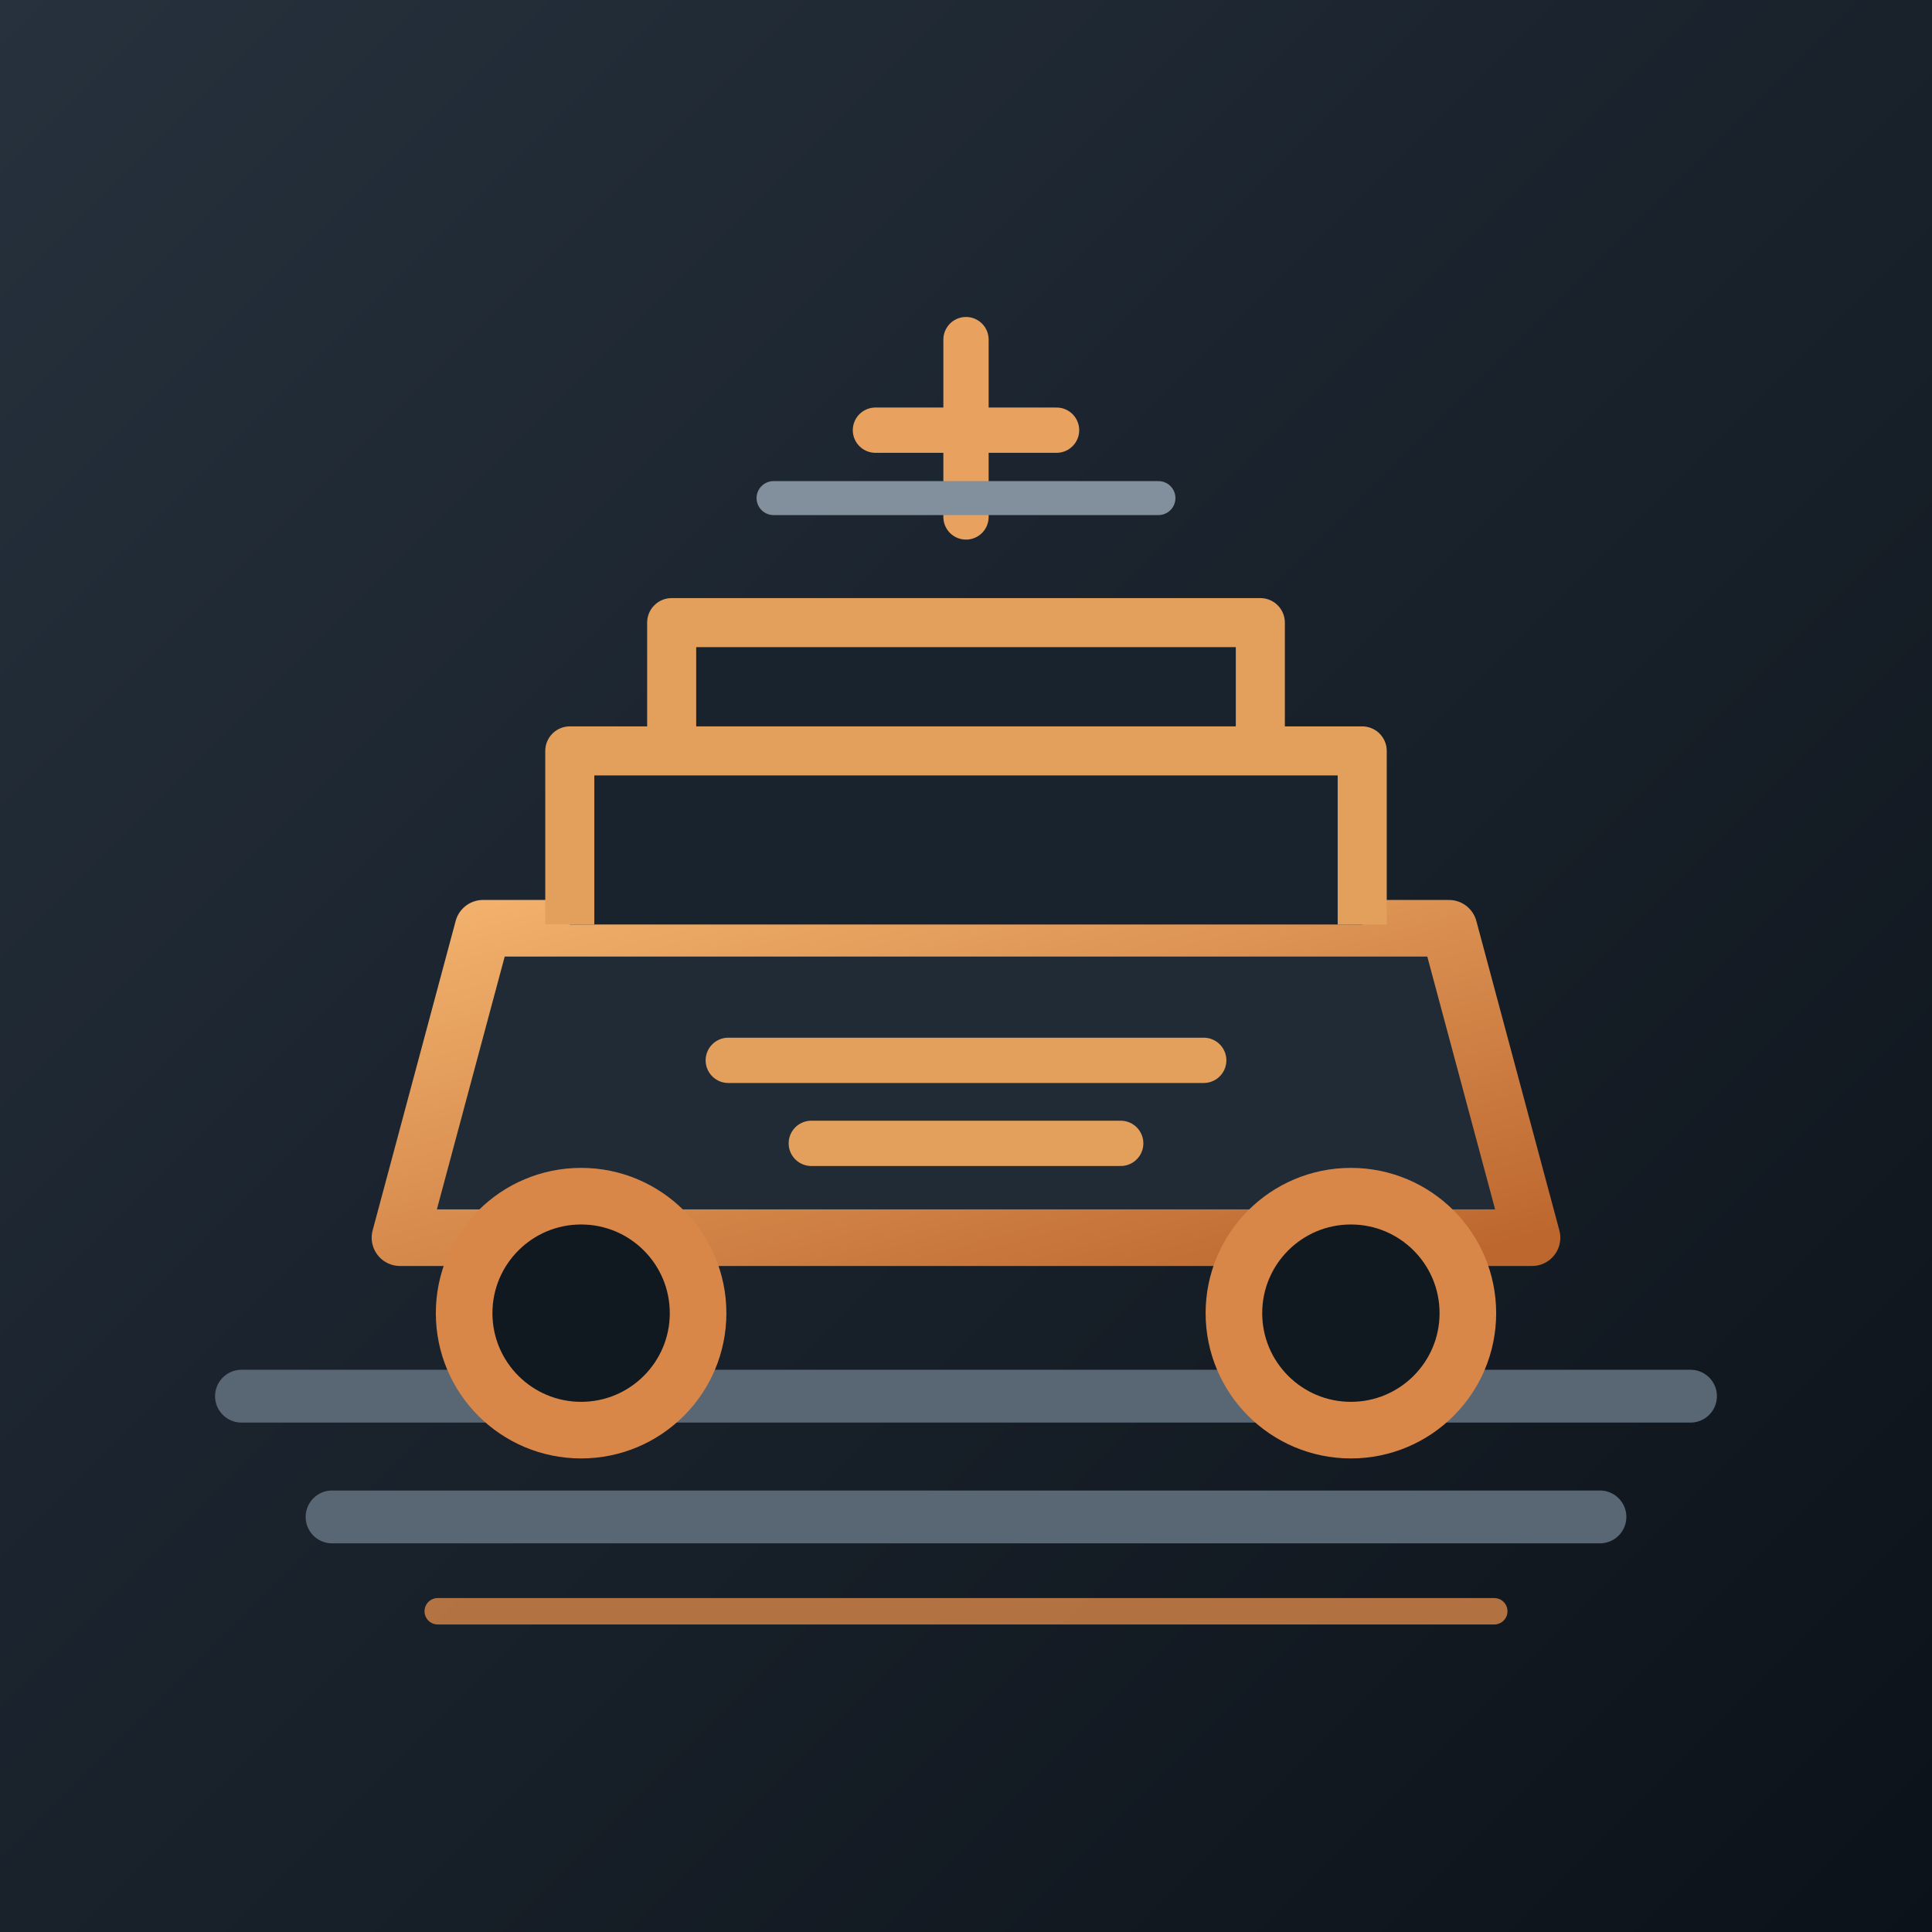
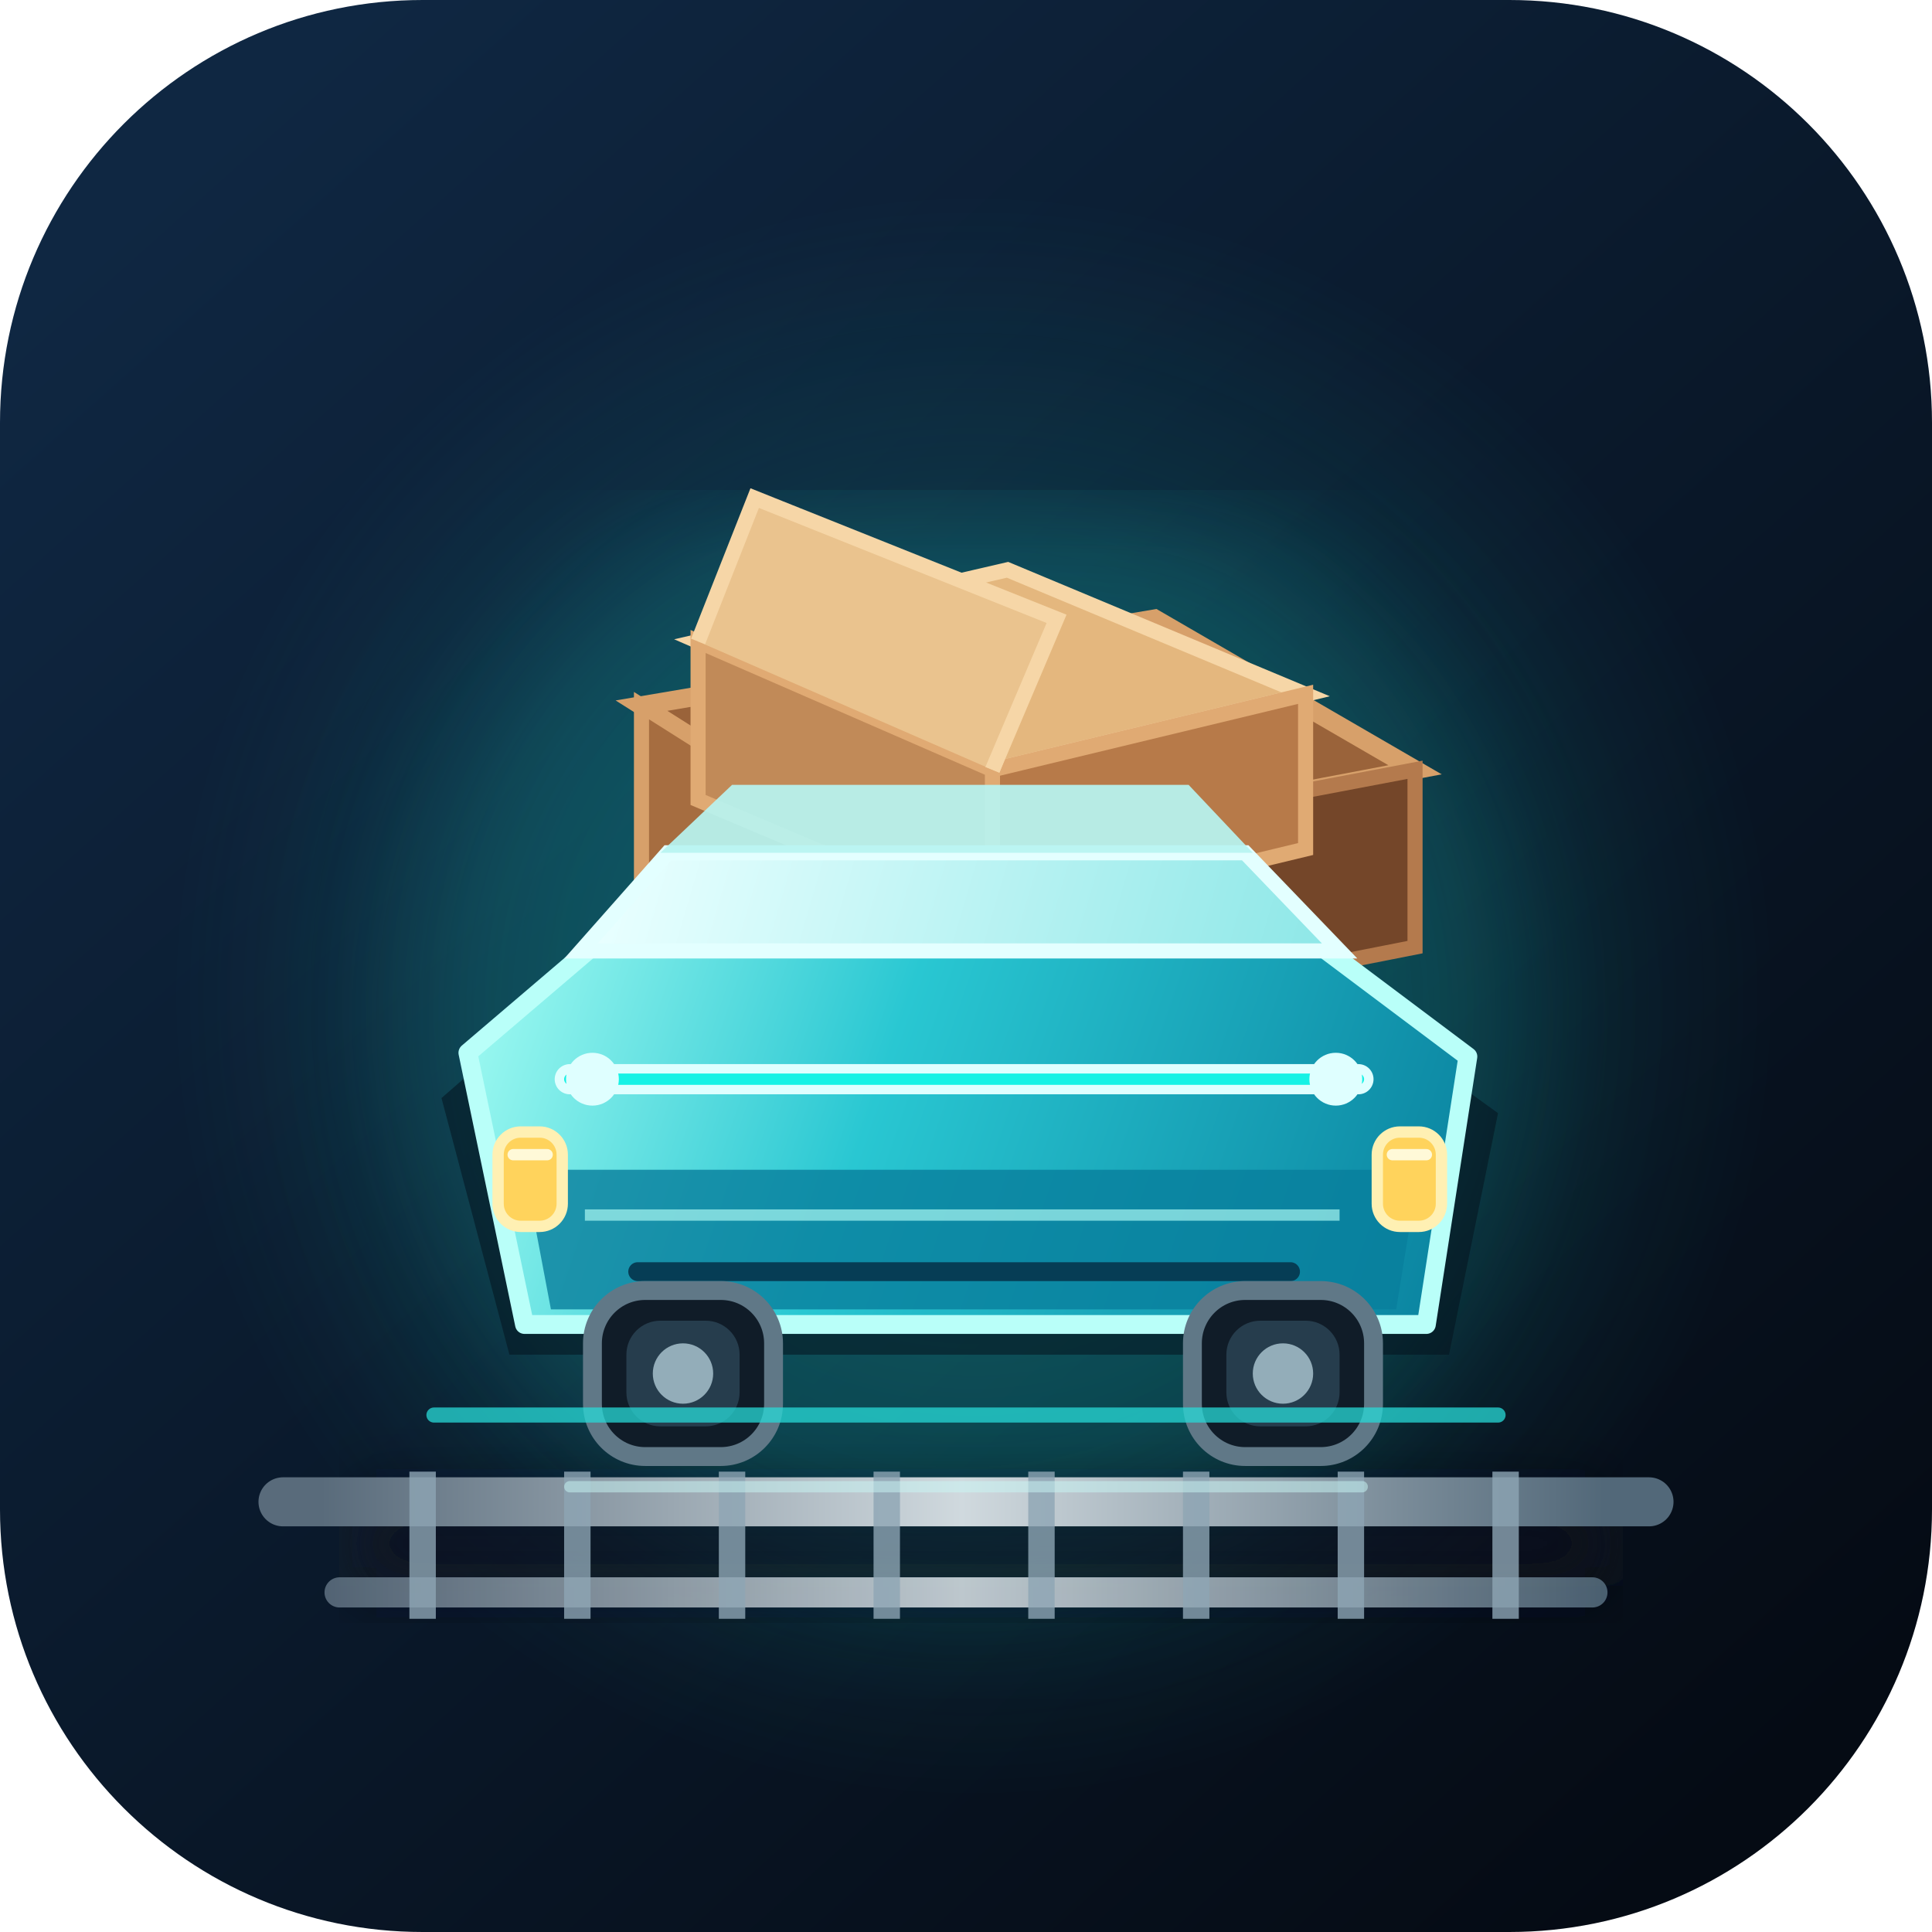
- <svg xmlns="http://www.w3.org/2000/svg" viewBox="0 0 512 512">
+ <svg xmlns="http://www.w3.org/2000/svg" width="512" height="512" viewBox="0 0 512 512" fill="none">
  <defs>
-     <linearGradient id="bg" x1="0" y1="0" x2="1" y2="1">
-       <stop offset="0" stop-color="#26313d" />
-       <stop offset="1" stop-color="#0c1219" />
+     <linearGradient id="bg" x1="58" y1="34" x2="458" y2="480" gradientUnits="userSpaceOnUse">
+       <stop stop-color="#0F2742" />
+       <stop offset="1" stop-color="#050B14" />
    </linearGradient>
-     <linearGradient id="copper" x1="0" y1="0" x2="1" y2="1">
-       <stop offset="0" stop-color="#f1b06c" />
-       <stop offset="1" stop-color="#bd672f" />
+     <radialGradient id="glow" cx="0" cy="0" r="1" gradientTransform="matrix(0 214 -214 0 258 264)" gradientUnits="userSpaceOnUse">
+       <stop stop-color="#19D5D0" stop-opacity=".28" />
+       <stop offset="1" stop-color="#19D5D0" stop-opacity="0" />
+     </radialGradient>
+     <linearGradient id="body" x1="128" y1="265" x2="394" y2="356" gradientUnits="userSpaceOnUse">
+       <stop stop-color="#9AF8F0" />
+       <stop offset=".38" stop-color="#29C7D2" />
+       <stop offset="1" stop-color="#087E9C" />
    </linearGradient>
+     <linearGradient id="top" x1="167" y1="222" x2="347" y2="275" gradientUnits="userSpaceOnUse">
+       <stop stop-color="#E8FFFF" />
+       <stop offset="1" stop-color="#8DE7E7" />
+     </linearGradient>
+     <linearGradient id="rail" x1="85" y1="410" x2="425" y2="410" gradientUnits="userSpaceOnUse">
+       <stop stop-color="#596B7B" />
+       <stop offset=".5" stop-color="#D0D9DE" />
+       <stop offset="1" stop-color="#526879" />
+     </linearGradient>
+     <filter id="blur" x="70" y="130" width="372" height="320" filterUnits="userSpaceOnUse">
+       <feGaussianBlur stdDeviation="18" />
+     </filter>
+     <filter id="shadow" x="90" y="190" width="340" height="240" filterUnits="userSpaceOnUse">
+       <feGaussianBlur stdDeviation="10" />
+     </filter>
  </defs>
-   <rect width="512" height="512" fill="url(#bg)" />
-   <path d="M64 370h384M88 402h336" fill="none" stroke="#596775" stroke-width="14" stroke-linecap="round" />
-   <path d="M106 328h300l-22-82H128z" fill="#202b36" stroke="url(#copper)" stroke-width="15" stroke-linejoin="round" />
-   <path d="M151 245v-46h210v46M178 199v-34h156v34" fill="#19232d" stroke="#e3a05d" stroke-width="13" stroke-linejoin="round" />
-   <path d="M193 281h126M215 303h82" fill="none" stroke="#e3a05d" stroke-width="12" stroke-linecap="round" />
-   <circle cx="154" cy="348" r="31" fill="#101820" stroke="#d98749" stroke-width="15" />
-   <circle cx="358" cy="348" r="31" fill="#101820" stroke="#d98749" stroke-width="15" />
-   <path d="M256 90v47m-24-23h48" stroke="#e8a15e" stroke-width="12" stroke-linecap="round" />
-   <path d="M205 132h102" stroke="#81909c" stroke-width="9" stroke-linecap="round" />
-   <path d="M116 427h280" stroke="#d98749" stroke-width="7" stroke-linecap="round" opacity=".8" />
+   <rect width="512" height="512" rx="112" fill="url(#bg)" />
+   <rect width="512" height="512" rx="112" fill="url(#glow)" />
+   <circle cx="255" cy="270" r="150" fill="#12D8D1" opacity=".16" filter="url(#blur)" />
+   <path d="M88 409H424" stroke="#07111C" stroke-width="22" stroke-linecap="round" opacity=".7" filter="url(#shadow)" />
+   <path d="M75 398H437" stroke="url(#rail)" stroke-width="13" stroke-linecap="round" />
+   <path d="M90 422H422" stroke="url(#rail)" stroke-width="8" stroke-linecap="round" opacity=".9" />
+   <g stroke="#8DA5B4" stroke-width="7" opacity=".8">
+     <path d="M112 390v39M153 390v39M194 390v39M235 390v39M276 390v39M317 390v39M358 390v39M399 390v39" />
+   </g>
+   <path d="M170 187 306 164 375 204 238 230 170 187Z" fill="#9A633A" stroke="#D7A06A" stroke-width="5" />
+   <path d="M238 230 375 204V251L238 278V230Z" fill="#744629" stroke="#B47A4D" stroke-width="4" />
+   <path d="M170 187V234L238 278V230L170 187Z" fill="#A66D40" stroke="#D7A06A" stroke-width="4" />
+   <path d="M185 170 267 151 346 184 263 204 185 170Z" fill="#E4B77E" stroke="#F6D6A7" stroke-width="4" />
+   <path d="M263 204V245L346 225V184L263 204Z" fill="#B77A49" stroke="#E0AA73" stroke-width="4" />
+   <path d="M185 170V212L263 245V204L185 170Z" fill="#C18A58" stroke="#E0AA73" stroke-width="4" />
+   <path d="M263 204 278 166" stroke="#F8E1BB" stroke-width="4" opacity=".9" />
+   <path d="M185 170 200 132 280 164 263 204" fill="#EAC38E" stroke="#F6D6A7" stroke-width="4" />
+   <path d="M117 291 148 264 354 264 397 295 384 359 135 359 117 291Z" fill="#03121D" opacity=".55" />
+   <path d="M124 279 158 250 349 250 389 280 378 351 139 351 124 279Z" fill="url(#body)" stroke="#B9FFF9" stroke-width="5" stroke-linejoin="round" />
+   <path d="M154 252 177 226H330L355 252H154Z" fill="url(#top)" stroke="#E3FFFF" stroke-width="4" />
+   <path d="M175 226 194 208H315L332 226H175Z" fill="#B7F4F1" opacity=".92" />
+   <path d="M151 286H360" stroke="#DFFFFF" stroke-width="8" stroke-linecap="round" />
+   <path d="M151 286H360" stroke="#16F2E5" stroke-width="3" stroke-linecap="round" />
+   <circle cx="157" cy="286" r="7" fill="#DFFFFF" />
+   <circle cx="354" cy="286" r="7" fill="#DFFFFF" />
+   <path d="M139 310H376L370 347H146L139 310Z" fill="#087E9C" opacity=".8" />
+   <path d="M155 322H355" stroke="#B4FFF7" stroke-opacity=".65" stroke-width="3" />
+   <path d="M169 337H342" stroke="#063D55" stroke-width="5" stroke-linecap="round" />
+   <rect x="132" y="300" width="17" height="25" rx="6" fill="#FFD35C" stroke="#FFF0B3" stroke-width="3" />
+   <rect x="365" y="300" width="17" height="25" rx="6" fill="#FFD35C" stroke="#FFF0B3" stroke-width="3" />
+   <path d="M136 306h9M369 306h9" stroke="#FFF9D8" stroke-width="3" stroke-linecap="round" />
+   <g>
+     <rect x="157" y="342" width="48" height="44" rx="14" fill="#101C28" stroke="#607887" stroke-width="5" />
+     <rect x="166" y="350" width="30" height="28" rx="9" fill="#263D4D" />
+     <circle cx="181" cy="364" r="8" fill="#93ADB9" />
+     <rect x="316" y="342" width="48" height="44" rx="14" fill="#101C28" stroke="#607887" stroke-width="5" />
+     <rect x="325" y="350" width="30" height="28" rx="9" fill="#263D4D" />
+     <circle cx="340" cy="364" r="8" fill="#93ADB9" />
+   </g>
+   <path d="M115 375H397" stroke="#27DAD7" stroke-width="4" stroke-linecap="round" opacity=".75" />
+   <path d="M151 394H361" stroke="#C9F8F5" stroke-width="3" stroke-linecap="round" opacity=".5" />
</svg>
